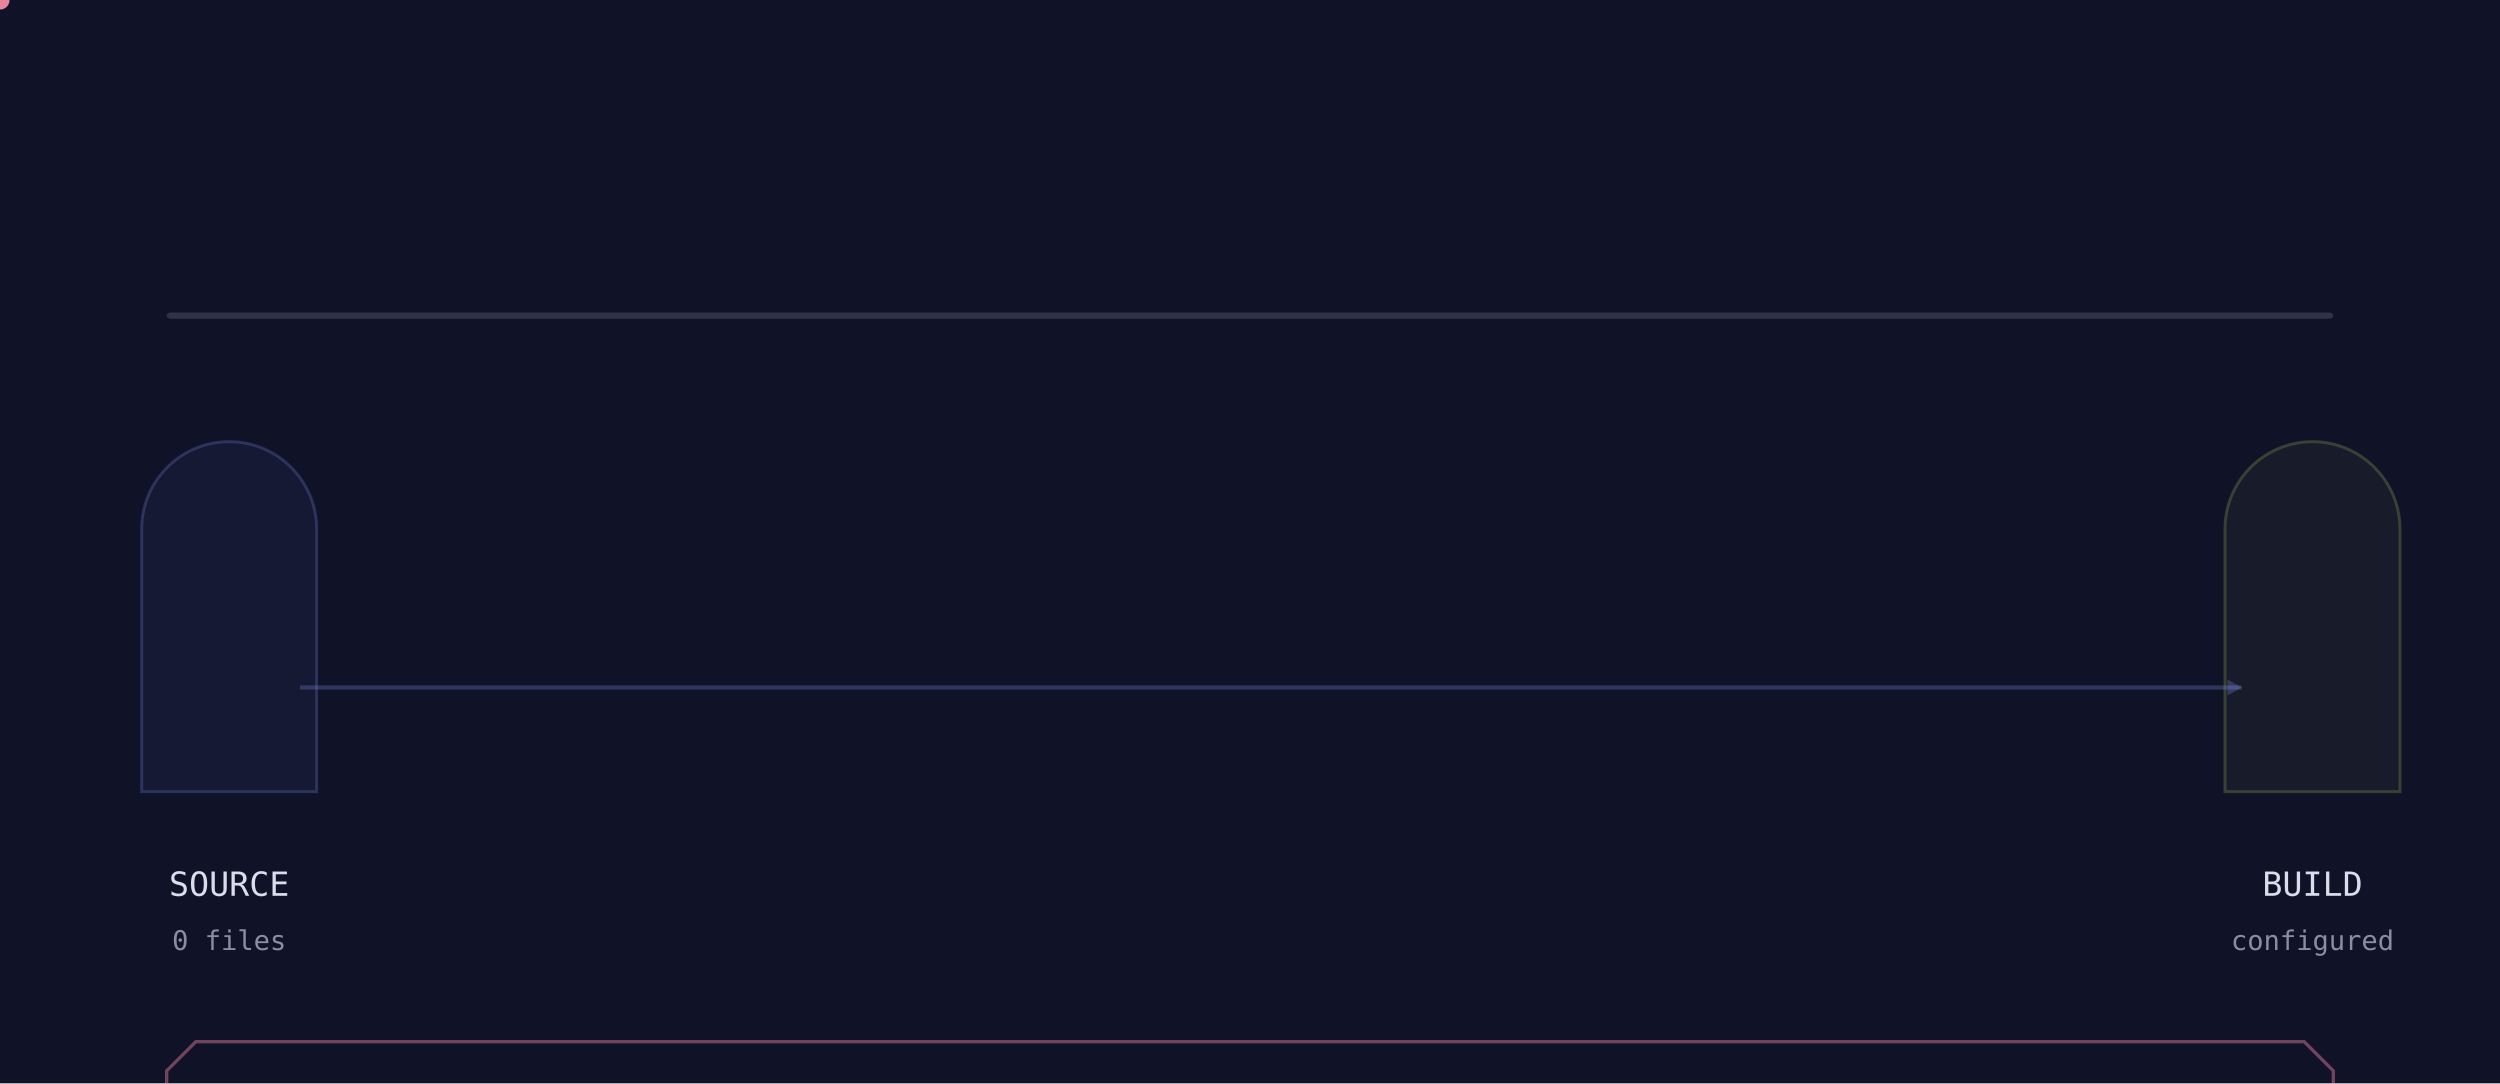
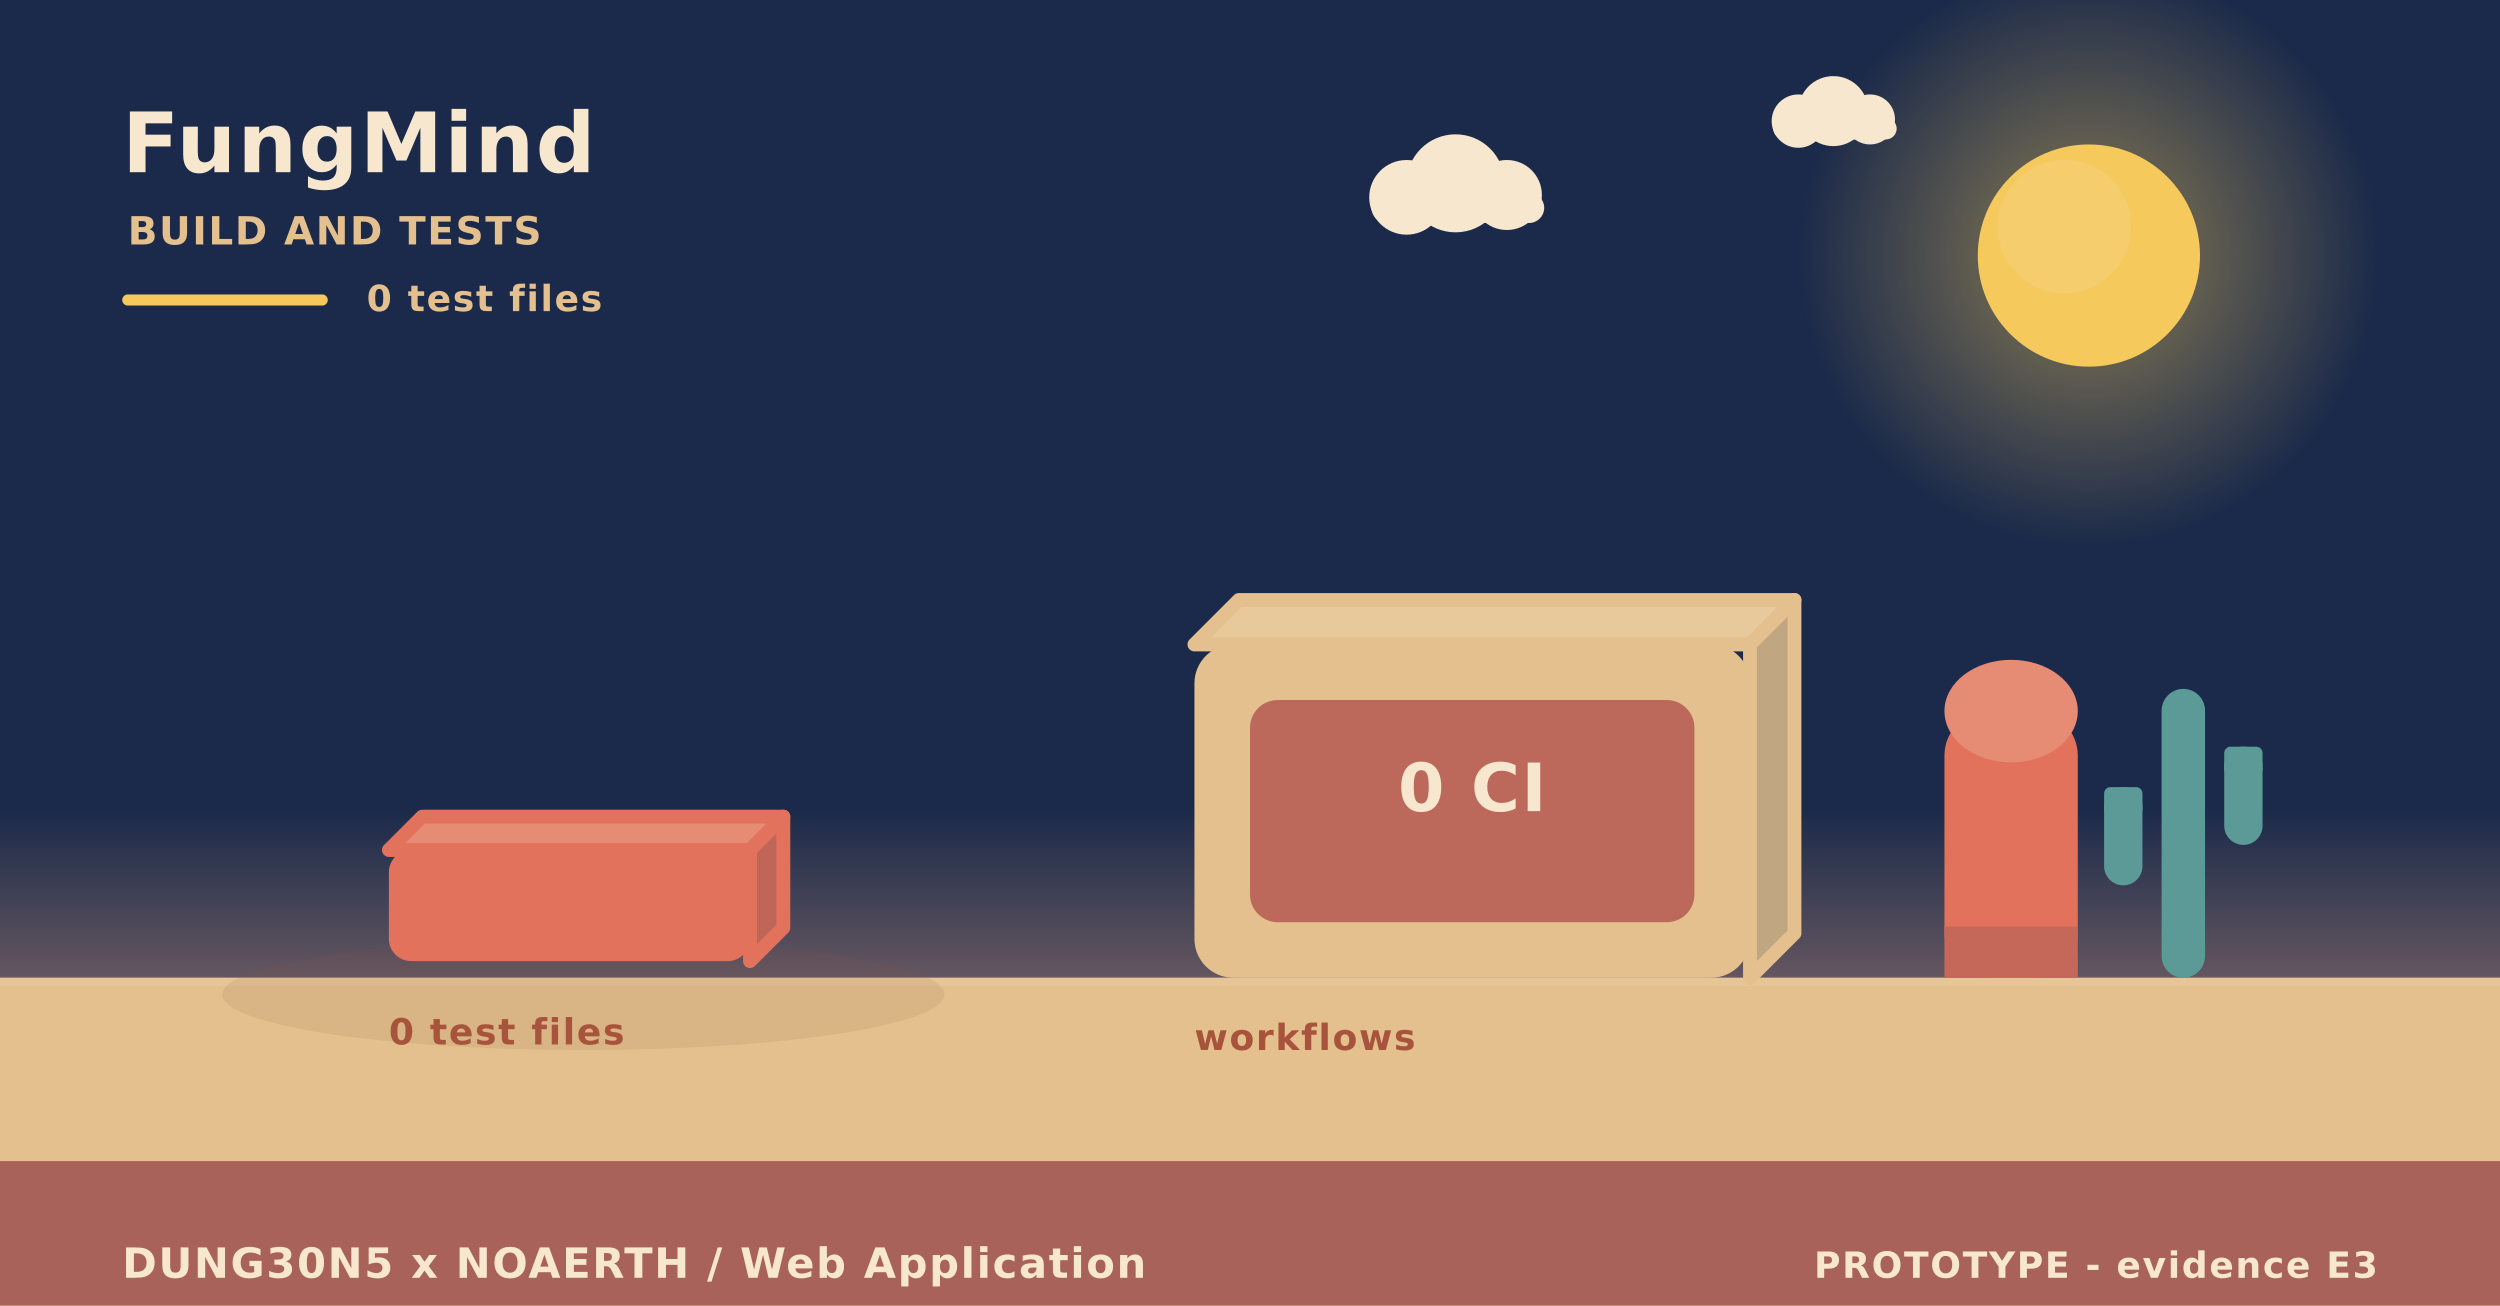
- <svg xmlns="http://www.w3.org/2000/svg" viewBox="0 0 1200 520" width="1200" height="520" role="img" aria-label="FungMind build evidence">
-   <rect width="1200" height="520" fill="#101228" />
-   <defs>
-     <linearGradient id="gb" x1="0" y1="0" x2="1" y2="1">
-       <stop offset="0%" stop-color="#8093f1" />
-       <stop offset="100%" stop-color="#a7c957" />
-     </linearGradient>
-   </defs>
-   <rect x="80.00" y="150.00" width="1040.00" height="3.00" rx="2.00" fill="rgba(242,242,255,0.140)" opacity="1.00" />
-   <path d="M68.00,380.00 L68.00,254.00 A42.00,42.00 0 0 1 152.00,254.00 L152.00,380.00 Z" fill="rgba(128,147,241,0.100)" opacity="0.55" stroke="rgba(128,147,241,0.450)" stroke-width="1.4" />
-   <polygon points="-192.26,189.00 -136.83,221.00 -136.83,157.00 -192.26,125.00" fill="#945363" opacity="0.95" />
-   <polygon points="-247.68,221.00 -192.26,253.00 -192.26,189.00 -247.68,157.00" fill="#829d44" opacity="0.95" />
-   <polygon points="-192.26,125.00 -136.83,157.00 -192.26,189.00 -247.68,157.00" fill="#8093f1" opacity="0.95" />
-   <text x="110" y="430" font-family="ui-monospace,Menlo,monospace" font-size="16" fill="rgba(242,242,255,0.900)" text-anchor="middle">SOURCE</text>
-   <text x="110" y="456" font-family="ui-monospace,Menlo,monospace" font-size="13" fill="rgba(242,242,255,0.550)" text-anchor="middle">0 files</text>
-   <path d="M1068.00,380.00 L1068.00,254.00 A42.00,42.00 0 0 1 1152.00,254.00 L1152.00,380.00 Z" fill="rgba(167,201,87,0.100)" opacity="0.55" stroke="rgba(167,201,87,0.450)" stroke-width="1.4" />
-   <polygon points="673.77,689.00 729.19,721.00 729.19,657.00 673.77,625.00" fill="#945363" opacity="0.95" />
-   <polygon points="618.34,721.00 673.77,753.00 673.77,689.00 618.34,657.00" fill="#829d44" opacity="0.95" />
-   <polygon points="673.77,625.00 729.19,657.00 673.77,689.00 618.34,657.00" fill="#a7c957" opacity="0.95" />
-   <text x="1110" y="430" font-family="ui-monospace,Menlo,monospace" font-size="16" fill="rgba(242,242,255,0.900)" text-anchor="middle">BUILD</text>
-   <text x="1110" y="456" font-family="ui-monospace,Menlo,monospace" font-size="13" fill="rgba(242,242,255,0.550)" text-anchor="middle">configured</text>
-   <line x1="144.00" y1="330.00" x2="1076.00" y2="330.00" stroke="rgba(128,147,241,0.500)" stroke-width="2.00" opacity="0.55" />
-   <polygon points="1076.00,330.00 1069.20,326.20 1069.20,333.80" fill="rgba(128,147,241,0.500)" opacity="0.55" />
-   <g opacity="0.9">
-     <circle cx="0.00" cy="0.00" r="4.60" fill="#ff8fab" opacity="1.00" />
-     <animateTransform attributeName="transform" type="translate" values="144.00,330.00 1076.00,330.00" dur="4.233s" begin="0.0s" repeatCount="indefinite" />
-     <animateTransform attributeName="transform" type="translate" values="1076.00,330.00 144.00,330.00" dur="4.233s" begin="2.117s" repeatCount="indefinite" />
+ <svg xmlns="http://www.w3.org/2000/svg" width="900" height="470" viewBox="0 0 900 470" role="img" aria-label="FungMind - how it is verified">
+   <linearGradient id="skyb" x1="0" y1="0" x2="0" y2="1">
+     <stop offset="0" stop-color="#1b2a4a" />
+     <stop offset="0.62" stop-color="#1b2a4a" />
+     <stop offset="1" stop-color="#f3ad8a" />
+   </linearGradient>
+   <rect width="900" height="470" fill="url(#skyb)" />
+   <radialGradient id="sunb">
+     <stop offset="0.35" stop-color="#f5c95c" stop-opacity="0.34" />
+     <stop offset="1" stop-color="#f5c95c" stop-opacity="0" />
+   </radialGradient>
+   <circle cx="752" cy="92" r="104" fill="url(#sunb)" />
+   <circle cx="752" cy="92" r="40" fill="#f5c95c" />
+   <circle cx="743.2" cy="81.6" r="24" fill="#f5d27e" opacity="0.5" />
+   <g>
+     <circle cx="524" cy="66" r="17.64" fill="#f6e7ce" />
+     <circle cx="506.36" cy="71.04" r="13.44" fill="#f6e7ce" />
+     <circle cx="542.48" cy="70.2" r="12.6" fill="#f6e7ce" />
+     <rect x="493.76" y="69.36" width="62.16" height="10.92" rx="5.46" fill="#f6e7ce" />
+     <animateTransform attributeName="transform" type="translate" values="0 0;24 0;0 0" dur="36s" begin="0s" repeatCount="indefinite" />
  </g>
-   <path d="M94.00,500.00 H1106.00 L1120.00,514.00 V546.00 L1106.00,560.00 H94.00 L80.00,546.00 V514.00 Z" fill="none" stroke="rgba(255,143,171,0.500)" stroke-width="1.60" opacity="0.80" />
-   <text x="600" y="536" font-family="ui-monospace,Menlo,monospace" font-size="16" fill="rgba(255,143,171,0.950)" text-anchor="middle">no test suite present in this repository — shown as measured, not implied</text>
+   <g>
+     <circle cx="660" cy="40" r="12.6" fill="#f6e7ce" />
+     <circle cx="647.4" cy="43.6" r="9.6" fill="#f6e7ce" />
+     <circle cx="673.2" cy="43" r="9" fill="#f6e7ce" />
+     <rect x="638.4" y="42.4" width="44.4" height="7.8" rx="3.9" fill="#f6e7ce" />
+     <animateTransform attributeName="transform" type="translate" values="0 0;-18 0;0 0" dur="46s" begin="3s" repeatCount="indefinite" />
+   </g>
+   <rect x="0" y="352" width="900" height="118" fill="#e3c08d" />
+   <rect x="0" y="352" width="900" height="3" fill="#e6c596" />
+   <text x="44" y="62" font-family="Verdana,DejaVu Sans,sans-serif" font-size="30" font-weight="700" letter-spacing="0.6" fill="#f6e7ce" text-anchor="start">FungMind</text>
+   <text x="46" y="88" font-family="Verdana,DejaVu Sans,sans-serif" font-size="14" font-weight="700" letter-spacing="0.6" fill="#e3c08d" text-anchor="start">BUILD AND TESTS</text>
+   <rect x="44" y="106" width="74" height="4" rx="2" fill="#f5c95c" />
+   <text x="132" y="112" font-family="Verdana,DejaVu Sans,sans-serif" font-size="13" font-weight="700" letter-spacing="0.6" fill="#e3c08d" text-anchor="start">0 test files</text>
+   <ellipse cx="210" cy="358" rx="130" ry="20" fill="rgba(138,90,68,0.11)" />
+   <g>
+     <path d="M140,306 L270,306 L282,294 L152,294 Z" fill="#e68c74" stroke="#e2725b" stroke-width="5" stroke-linejoin="round" />
+     <path d="M270,306 L282,294 L282,334 L270,346 Z" fill="#c06658" stroke="#e2725b" stroke-width="5" stroke-linejoin="round" />
+     <rect x="140" y="306" width="130" height="40" rx="8" fill="#e2725b" />
+     <animateTransform attributeName="transform" type="translate" values="0 10;0 0" dur="0.8s" begin="0.5s" fill="freeze" />
+   </g>
+   <text x="140" y="376" font-family="Verdana,DejaVu Sans,sans-serif" font-size="13" font-weight="700" letter-spacing="0.6" fill="#a8543c" text-anchor="start">0 test files</text>
+   <path d="M430,232 L630,232 L646,216 L446,216 Z" fill="#e7c99b" stroke="#e3c08d" stroke-width="5" stroke-linejoin="round" />
+   <path d="M630,232 L646,216 L646,336 L630,352 Z" fill="#c1a682" stroke="#e3c08d" stroke-width="5" stroke-linejoin="round" />
+   <rect x="430" y="232" width="200" height="120" rx="14" fill="#e3c08d" />
+   <rect x="450" y="252" width="160" height="80" rx="10" fill="#ba6458" opacity="0.94" />
+   <text x="530" y="292" font-family="Verdana,DejaVu Sans,sans-serif" font-size="24" font-weight="700" letter-spacing="0.6" fill="#f6e7ce" text-anchor="middle">0 CI</text>
+   <text x="430" y="378" font-family="Verdana,DejaVu Sans,sans-serif" font-size="13" font-weight="700" letter-spacing="0.6" fill="#a8543c" text-anchor="start">workflows</text>
+   <rect x="700" y="256" width="48" height="96" rx="16" fill="#e2725b" />
+   <ellipse cx="724" cy="256" rx="24" ry="18.46" fill="#e68c74" />
+   <rect x="700" y="333.54" width="48" height="18.46" fill="#c66859" />
+   <rect x="778.18" y="248" width="15.64" height="104" rx="7.82" fill="#5b9a97" />
+   <rect x="757.48" y="283.36" width="13.8" height="35.36" rx="6.9" fill="#5b9a97" />
+   <rect x="757.48" y="283.36" width="13.8" height="10.4" rx="2.3" fill="#5b9a97" />
+   <rect x="800.72" y="268.8" width="13.8" height="35.36" rx="6.9" fill="#5b9a97" />
+   <rect x="800.72" y="268.8" width="13.8" height="10.4" rx="2.3" fill="#5b9a97" />
+   <rect x="0" y="418" width="900" height="52" rx="0" fill="#a65c56" opacity="0.94" />
+   <text x="44" y="460" font-family="Verdana,DejaVu Sans,sans-serif" font-size="15" font-weight="700" letter-spacing="0.6" fill="#f6e7ce" text-anchor="start">DUNG30N5 x NOAERTH  /  Web Application</text>
+   <text x="856" y="460" font-family="Verdana,DejaVu Sans,sans-serif" font-size="13" font-weight="700" letter-spacing="0.6" fill="#f6e7ce" text-anchor="end">PROTOTYPE  -  evidence E3</text>
</svg>
